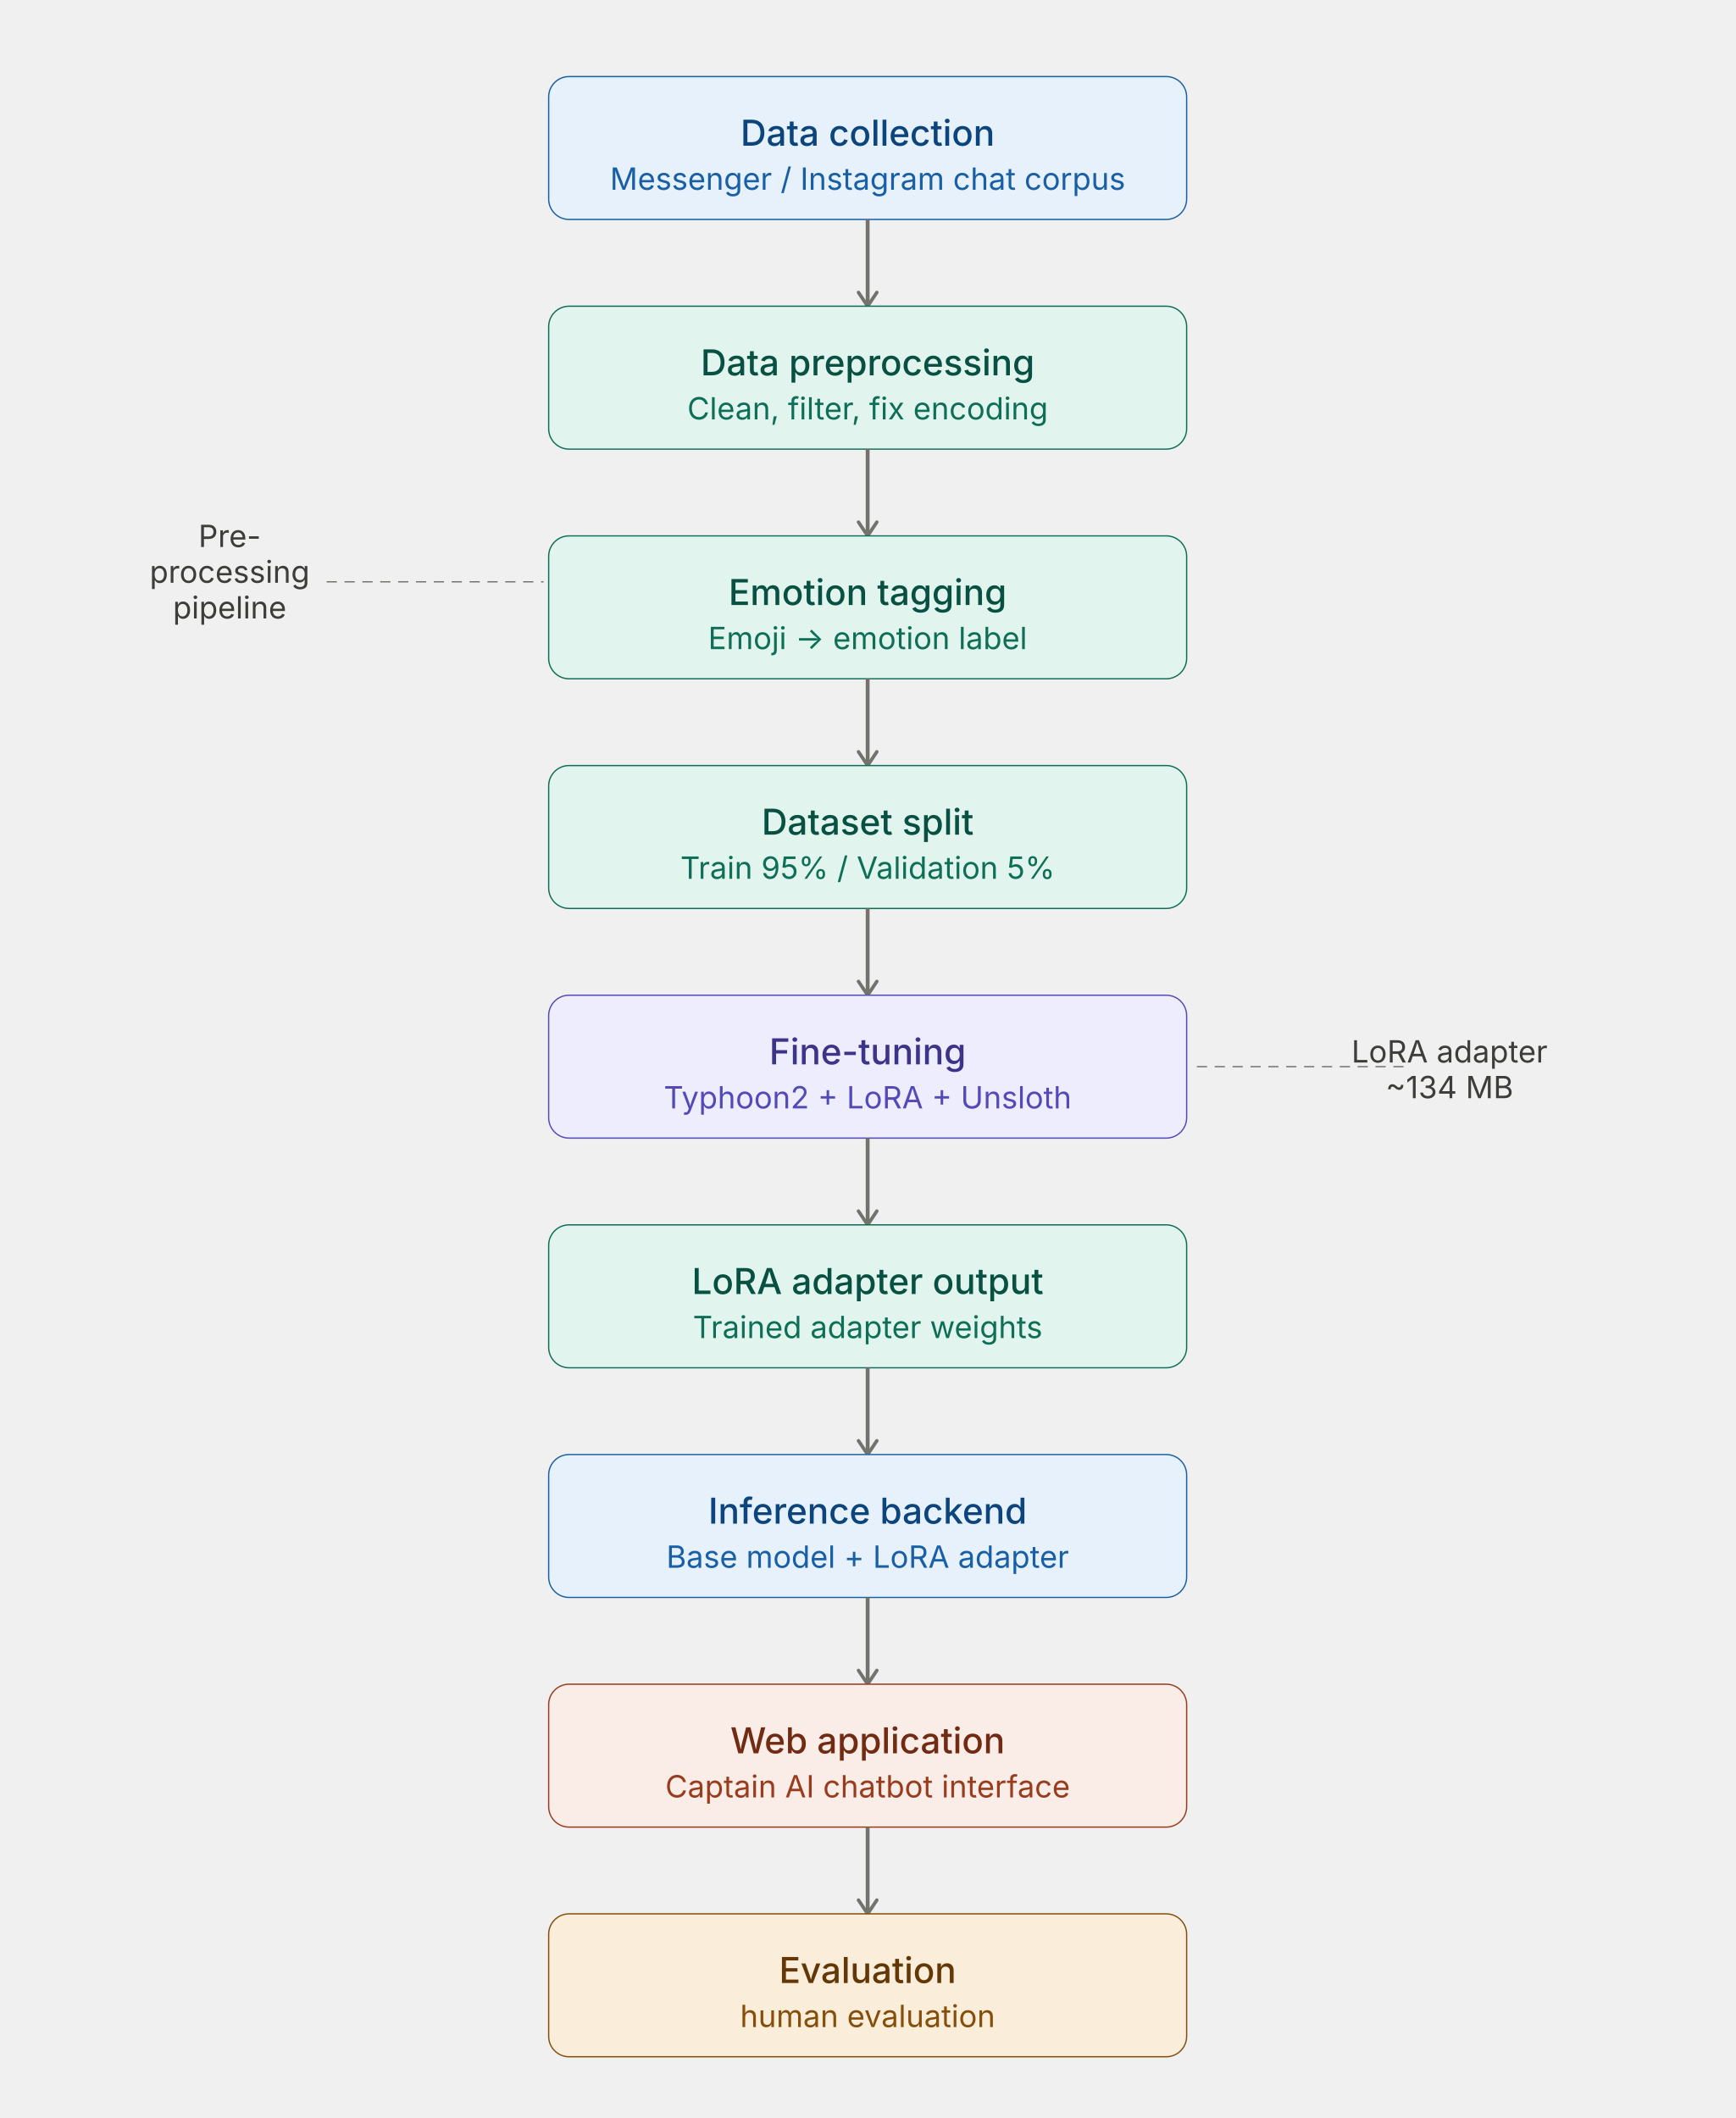
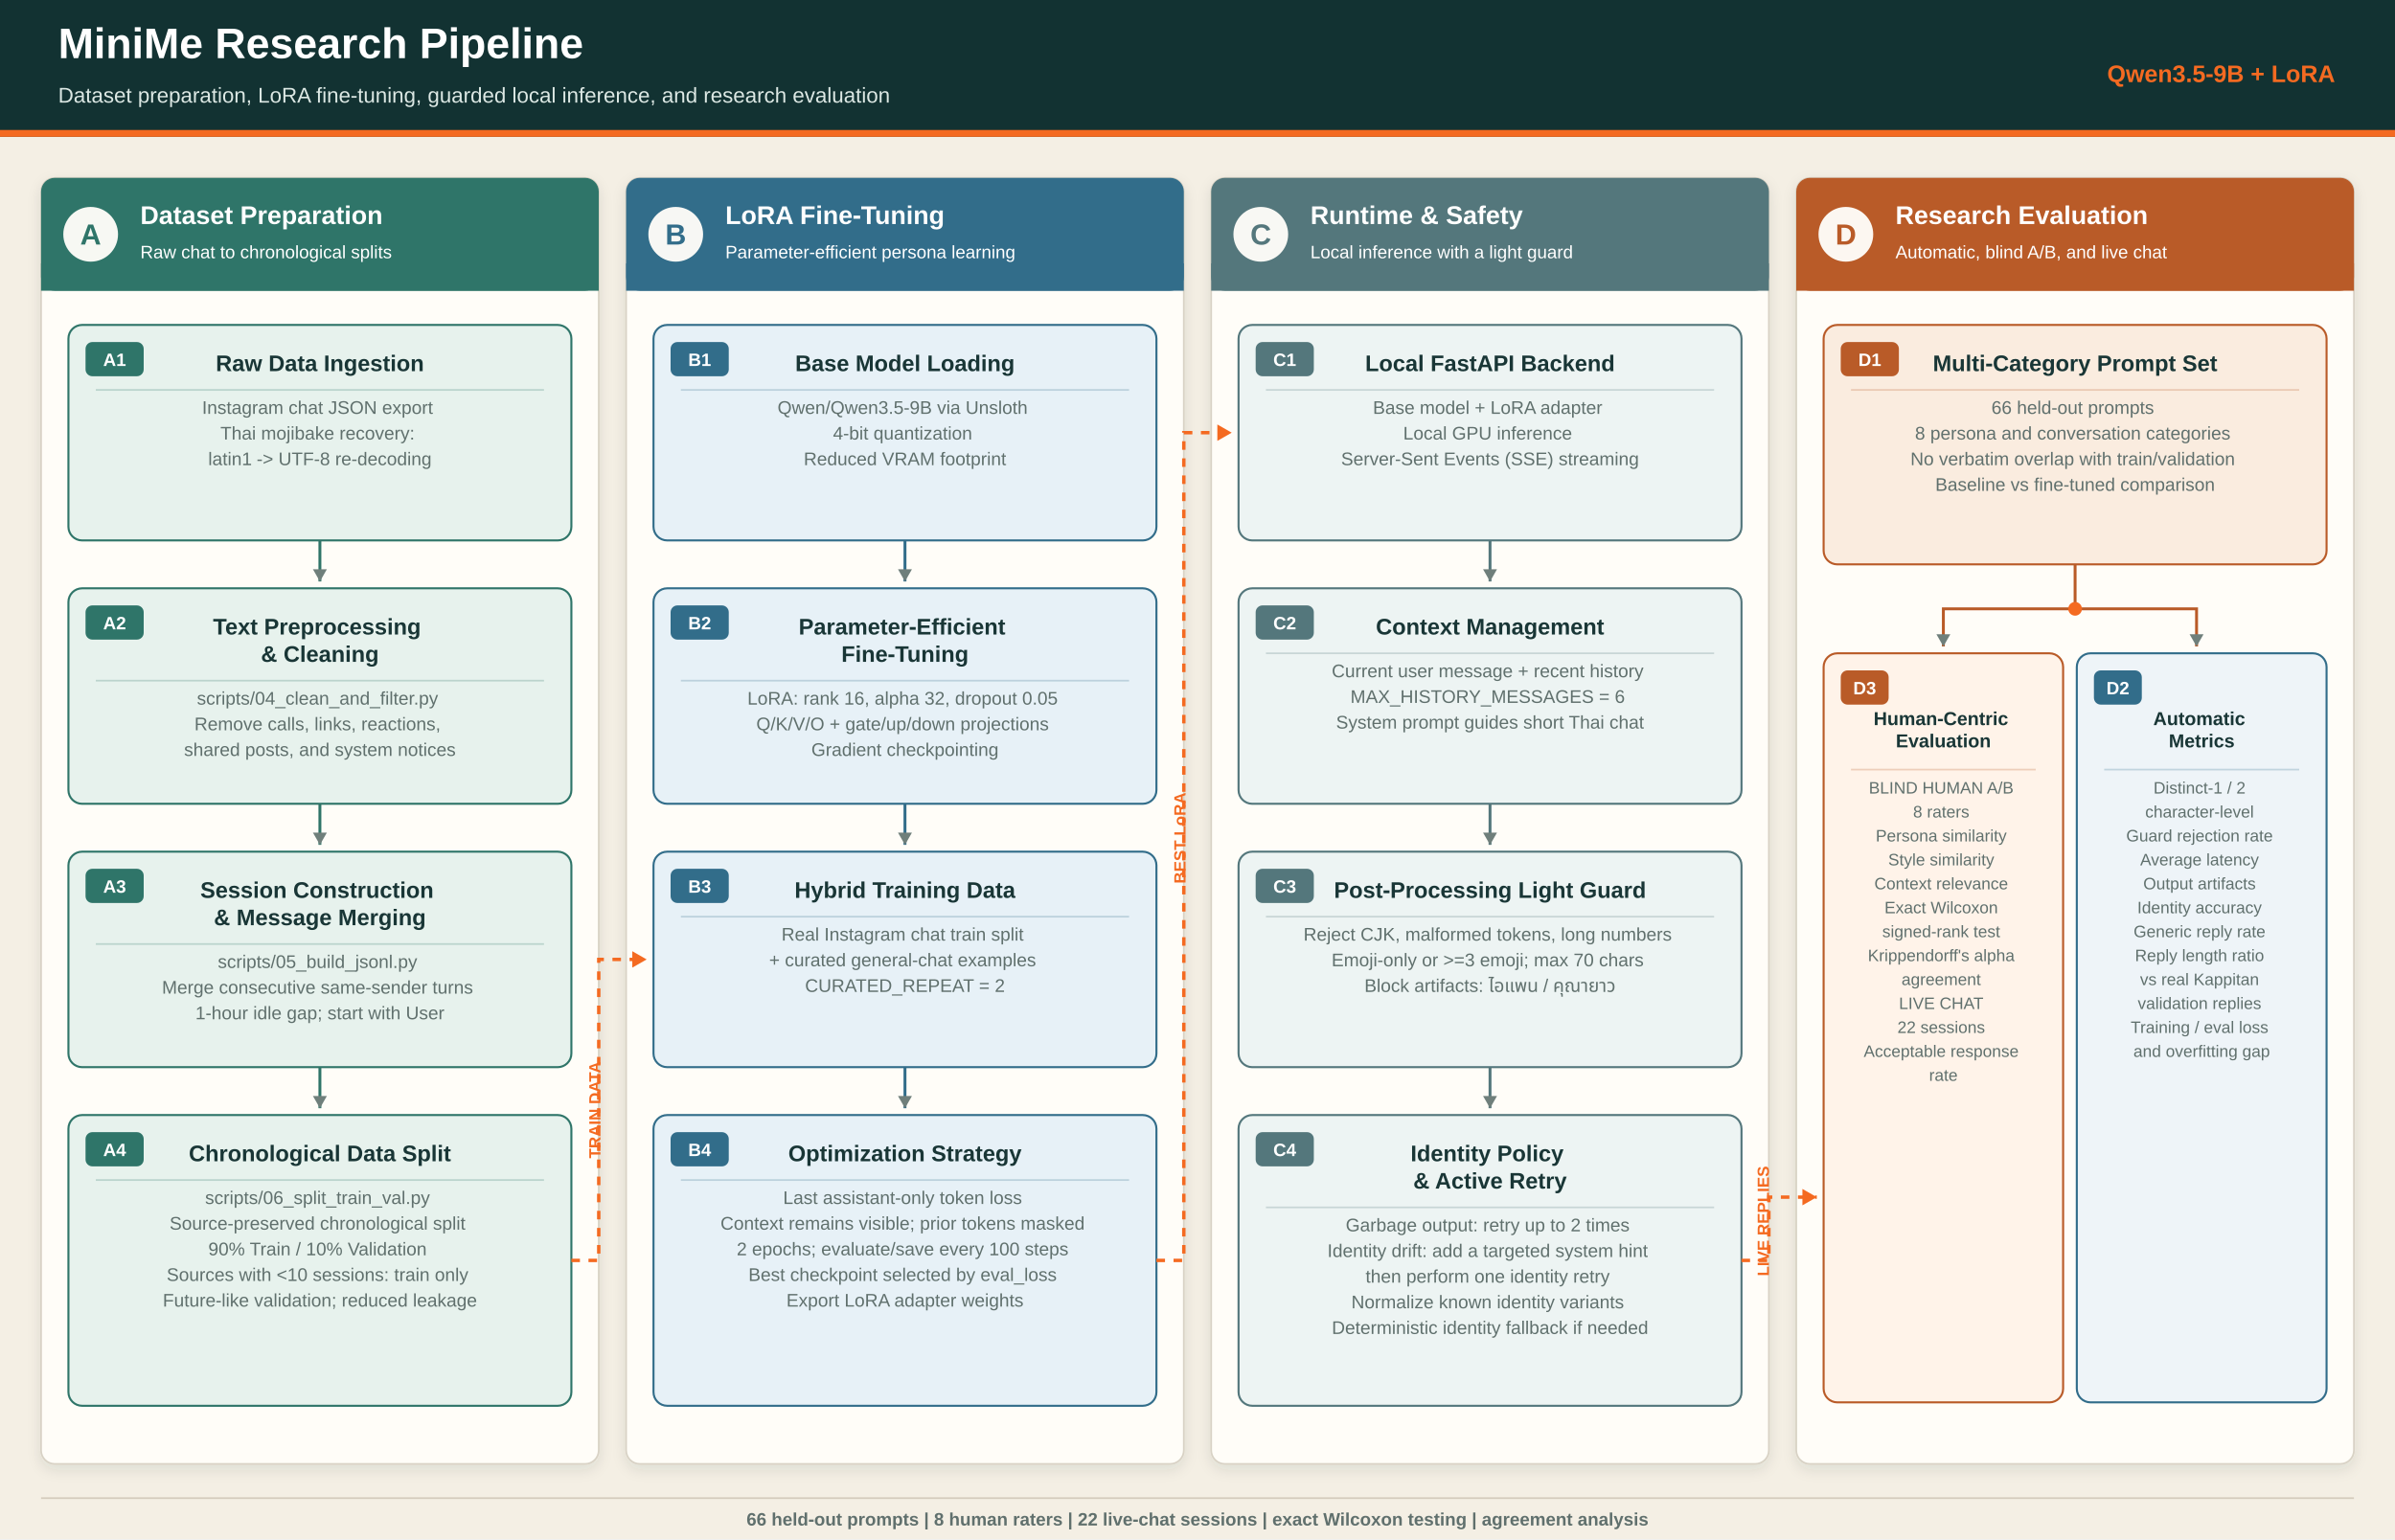
- <svg xmlns="http://www.w3.org/2000/svg" width="100%" viewBox="0 0 680 830" role="img">
+ <svg xmlns="http://www.w3.org/2000/svg" width="1400" height="900" viewBox="0 0 1400 900" role="img" aria-labelledby="diagram-title diagram-desc">
  <defs>
-     <marker id="arrow" viewBox="0 0 10 10" refX="8" refY="5" markerWidth="6" markerHeight="6" orient="auto-start-reverse">
-       <path d="M2 1L8 5L2 9" fill="none" stroke="context-stroke" stroke-width="1.5" stroke-linecap="round" stroke-linejoin="round" />
+     <filter id="shadow" x="-10%" y="-10%" width="120%" height="130%">
+       <feDropShadow dx="0" dy="3" stdDeviation="4" flood-color="#123232" flood-opacity="0.10" />
+     </filter>
+     <marker id="arrow-solid" viewBox="0 0 10 10" refX="8" refY="5" markerWidth="6" markerHeight="6" orient="auto">
+       <path d="M 1 1 L 8 5 L 1 9 Z" fill="#6f7f7b" />
+     </marker>
+     <marker id="arrow-dotted" viewBox="0 0 10 10" refX="8" refY="5" markerWidth="6" markerHeight="6" orient="auto">
+       <path d="M 1 1 L 8 5 L 1 9 Z" fill="#f46a21" />
    </marker>
  </defs>
-   <g>
-     <rect x="215" y="30" width="250" height="56" rx="8" stroke-width="0.5" style="fill:rgb(230, 241, 251);stroke:rgb(24, 95, 165);stroke-width:0.5px;stroke-linecap:butt;stroke-linejoin:miter" />
-     <text x="340" y="52" text-anchor="middle" dominant-baseline="central" style="fill:rgb(12, 68, 124);stroke:none;font-family:&quot;Anthropic Sans&quot;, -apple-system, BlinkMacSystemFont, &quot;Segoe UI&quot;, sans-serif;font-size:14px;font-weight:500;text-anchor:middle;dominant-baseline:central">Data collection</text>
-     <text x="340" y="70" text-anchor="middle" dominant-baseline="central" style="fill:rgb(24, 95, 165);stroke:none;font-family:&quot;Anthropic Sans&quot;, -apple-system, BlinkMacSystemFont, &quot;Segoe UI&quot;, sans-serif;font-size:12px;font-weight:400;text-anchor:middle;dominant-baseline:central">Messenger / Instagram chat corpus</text>
-   </g>
-   <line x1="340" y1="86" x2="340" y2="120" marker-end="url(#arrow)" style="fill:none;stroke:rgb(115, 114, 108);stroke-width:1.5px;stroke-linecap:butt;stroke-linejoin:miter" />
-   <g>
-     <rect x="215" y="120" width="250" height="56" rx="8" stroke-width="0.5" style="fill:rgb(225, 245, 238);stroke:rgb(15, 110, 86);stroke-width:0.5px;stroke-linecap:butt;stroke-linejoin:miter" />
-     <text x="340" y="142" text-anchor="middle" dominant-baseline="central" style="fill:rgb(8, 80, 65);stroke:none;font-family:&quot;Anthropic Sans&quot;, -apple-system, BlinkMacSystemFont, &quot;Segoe UI&quot;, sans-serif;font-size:14px;font-weight:500;text-anchor:middle;dominant-baseline:central">Data preprocessing</text>
-     <text x="340" y="160" text-anchor="middle" dominant-baseline="central" style="fill:rgb(15, 110, 86);stroke:none;font-family:&quot;Anthropic Sans&quot;, -apple-system, BlinkMacSystemFont, &quot;Segoe UI&quot;, sans-serif;font-size:12px;font-weight:400;text-anchor:middle;dominant-baseline:central">Clean, filter, fix encoding</text>
-   </g>
-   <line x1="340" y1="176" x2="340" y2="210" marker-end="url(#arrow)" style="fill:none;stroke:rgb(115, 114, 108);stroke-width:1.5px;stroke-linecap:butt;stroke-linejoin:miter" />
-   <g>
-     <rect x="215" y="210" width="250" height="56" rx="8" stroke-width="0.5" style="fill:rgb(225, 245, 238);stroke:rgb(15, 110, 86);stroke-width:0.5px;stroke-linecap:butt;stroke-linejoin:miter" />
-     <text x="340" y="232" text-anchor="middle" dominant-baseline="central" style="fill:rgb(8, 80, 65);stroke:none;font-family:&quot;Anthropic Sans&quot;, -apple-system, BlinkMacSystemFont, &quot;Segoe UI&quot;, sans-serif;font-size:14px;font-weight:500;text-anchor:middle;dominant-baseline:central">Emotion tagging</text>
-     <text x="340" y="250" text-anchor="middle" dominant-baseline="central" style="fill:rgb(15, 110, 86);stroke:none;font-family:&quot;Anthropic Sans&quot;, -apple-system, BlinkMacSystemFont, &quot;Segoe UI&quot;, sans-serif;font-size:12px;font-weight:400;text-anchor:middle;dominant-baseline:central">Emoji → emotion label</text>
-   </g>
-   <line x1="340" y1="266" x2="340" y2="300" marker-end="url(#arrow)" style="fill:none;stroke:rgb(115, 114, 108);stroke-width:1.5px;stroke-linecap:butt;stroke-linejoin:miter" />
-   <g>
-     <rect x="215" y="300" width="250" height="56" rx="8" stroke-width="0.5" style="fill:rgb(225, 245, 238);stroke:rgb(15, 110, 86);stroke-width:0.5px;stroke-linecap:butt;stroke-linejoin:miter" />
-     <text x="340" y="322" text-anchor="middle" dominant-baseline="central" style="fill:rgb(8, 80, 65);stroke:none;font-family:&quot;Anthropic Sans&quot;, -apple-system, BlinkMacSystemFont, &quot;Segoe UI&quot;, sans-serif;font-size:14px;font-weight:500;text-anchor:middle;dominant-baseline:central">Dataset split</text>
-     <text x="340" y="340" text-anchor="middle" dominant-baseline="central" style="fill:rgb(15, 110, 86);stroke:none;font-family:&quot;Anthropic Sans&quot;, -apple-system, BlinkMacSystemFont, &quot;Segoe UI&quot;, sans-serif;font-size:12px;font-weight:400;text-anchor:middle;dominant-baseline:central">Train 95% / Validation 5%</text>
-   </g>
-   <line x1="340" y1="356" x2="340" y2="390" marker-end="url(#arrow)" style="fill:none;stroke:rgb(115, 114, 108);stroke-width:1.5px;stroke-linecap:butt;stroke-linejoin:miter" />
-   <g>
-     <rect x="215" y="390" width="250" height="56" rx="8" stroke-width="0.5" style="fill:rgb(238, 237, 254);stroke:rgb(83, 74, 183);stroke-width:0.5px;stroke-linecap:butt;stroke-linejoin:miter" />
-     <text x="340" y="412" text-anchor="middle" dominant-baseline="central" style="fill:rgb(60, 52, 137);stroke:none;font-family:&quot;Anthropic Sans&quot;, -apple-system, BlinkMacSystemFont, &quot;Segoe UI&quot;, sans-serif;font-size:14px;font-weight:500;text-anchor:middle;dominant-baseline:central">Fine-tuning</text>
-     <text x="340" y="430" text-anchor="middle" dominant-baseline="central" style="fill:rgb(83, 74, 183);stroke:none;font-family:&quot;Anthropic Sans&quot;, -apple-system, BlinkMacSystemFont, &quot;Segoe UI&quot;, sans-serif;font-size:12px;font-weight:400;text-anchor:middle;dominant-baseline:central">Typhoon2 + LoRA + Unsloth</text>
-   </g>
-   <line x1="340" y1="446" x2="340" y2="480" marker-end="url(#arrow)" style="fill:none;stroke:rgb(115, 114, 108);stroke-width:1.5px;stroke-linecap:butt;stroke-linejoin:miter" />
-   <g>
-     <rect x="215" y="480" width="250" height="56" rx="8" stroke-width="0.5" style="fill:rgb(225, 245, 238);stroke:rgb(15, 110, 86);stroke-width:0.5px;stroke-linecap:butt;stroke-linejoin:miter" />
-     <text x="340" y="502" text-anchor="middle" dominant-baseline="central" style="fill:rgb(8, 80, 65);stroke:none;font-family:&quot;Anthropic Sans&quot;, -apple-system, BlinkMacSystemFont, &quot;Segoe UI&quot;, sans-serif;font-size:14px;font-weight:500;text-anchor:middle;dominant-baseline:central">LoRA adapter output</text>
-     <text x="340" y="520" text-anchor="middle" dominant-baseline="central" style="fill:rgb(15, 110, 86);stroke:none;font-family:&quot;Anthropic Sans&quot;, -apple-system, BlinkMacSystemFont, &quot;Segoe UI&quot;, sans-serif;font-size:12px;font-weight:400;text-anchor:middle;dominant-baseline:central">Trained adapter weights</text>
-   </g>
-   <line x1="340" y1="536" x2="340" y2="570" marker-end="url(#arrow)" style="fill:none;stroke:rgb(115, 114, 108);stroke-width:1.5px;stroke-linecap:butt;stroke-linejoin:miter" />
-   <g>
-     <rect x="215" y="570" width="250" height="56" rx="8" stroke-width="0.5" style="fill:rgb(230, 241, 251);stroke:rgb(24, 95, 165);stroke-width:0.5px;stroke-linecap:butt;stroke-linejoin:miter" />
-     <text x="340" y="592" text-anchor="middle" dominant-baseline="central" style="fill:rgb(12, 68, 124);stroke:none;font-family:&quot;Anthropic Sans&quot;, -apple-system, BlinkMacSystemFont, &quot;Segoe UI&quot;, sans-serif;font-size:14px;font-weight:500;text-anchor:middle;dominant-baseline:central">Inference backend</text>
-     <text x="340" y="610" text-anchor="middle" dominant-baseline="central" style="fill:rgb(24, 95, 165);stroke:none;font-family:&quot;Anthropic Sans&quot;, -apple-system, BlinkMacSystemFont, &quot;Segoe UI&quot;, sans-serif;font-size:12px;font-weight:400;text-anchor:middle;dominant-baseline:central">Base model + LoRA adapter</text>
-   </g>
-   <line x1="340" y1="626" x2="340" y2="660" marker-end="url(#arrow)" style="fill:none;stroke:rgb(115, 114, 108);stroke-width:1.5px;stroke-linecap:butt;stroke-linejoin:miter" />
-   <g>
-     <rect x="215" y="660" width="250" height="56" rx="8" stroke-width="0.5" style="fill:rgb(250, 236, 231);stroke:rgb(153, 60, 29);stroke-width:0.5px;stroke-linecap:butt;stroke-linejoin:miter" />
-     <text x="340" y="682" text-anchor="middle" dominant-baseline="central" style="fill:rgb(113, 43, 19);stroke:none;font-family:&quot;Anthropic Sans&quot;, -apple-system, BlinkMacSystemFont, &quot;Segoe UI&quot;, sans-serif;font-size:14px;font-weight:500;text-anchor:middle;dominant-baseline:central">Web application</text>
-     <text x="340" y="700" text-anchor="middle" dominant-baseline="central" style="fill:rgb(153, 60, 29);stroke:none;font-family:&quot;Anthropic Sans&quot;, -apple-system, BlinkMacSystemFont, &quot;Segoe UI&quot;, sans-serif;font-size:12px;font-weight:400;text-anchor:middle;dominant-baseline:central">Captain AI chatbot interface</text>
-   </g>
-   <line x1="340" y1="716" x2="340" y2="750" marker-end="url(#arrow)" style="fill:none;stroke:rgb(115, 114, 108);stroke-width:1.5px;stroke-linecap:butt;stroke-linejoin:miter" />
-   <g>
-     <rect x="215" y="750" width="250" height="56" rx="8" stroke-width="0.5" style="fill:rgb(250, 238, 218);stroke:rgb(133, 79, 11);stroke-width:0.5px;stroke-linecap:butt;stroke-linejoin:miter" />
-     <text x="340" y="772" text-anchor="middle" dominant-baseline="central" style="fill:rgb(99, 56, 6);stroke:none;font-family:&quot;Anthropic Sans&quot;, -apple-system, BlinkMacSystemFont, &quot;Segoe UI&quot;, sans-serif;font-size:14px;font-weight:500;text-anchor:middle;dominant-baseline:central">Evaluation</text>
-     <text x="340" y="790" text-anchor="middle" dominant-baseline="central" style="fill:rgb(133, 79, 11);stroke:none;font-family:&quot;Anthropic Sans&quot;, -apple-system, BlinkMacSystemFont, &quot;Segoe UI&quot;, sans-serif;font-size:12px;font-weight:400;text-anchor:middle;dominant-baseline:central">human evaluation</text>
-   </g>
-   <text x="90" y="210" text-anchor="middle" dominant-baseline="central" style="fill:rgb(61, 61, 58);stroke:none;font-family:&quot;Anthropic Sans&quot;, -apple-system, BlinkMacSystemFont, &quot;Segoe UI&quot;, sans-serif;font-size:12px;font-weight:400;text-anchor:middle;dominant-baseline:central">Pre-</text>
-   <text x="90" y="224" text-anchor="middle" dominant-baseline="central" style="fill:rgb(61, 61, 58);stroke:none;font-family:&quot;Anthropic Sans&quot;, -apple-system, BlinkMacSystemFont, &quot;Segoe UI&quot;, sans-serif;font-size:12px;font-weight:400;text-anchor:middle;dominant-baseline:central">processing</text>
-   <text x="90" y="238" text-anchor="middle" dominant-baseline="central" style="fill:rgb(61, 61, 58);stroke:none;font-family:&quot;Anthropic Sans&quot;, -apple-system, BlinkMacSystemFont, &quot;Segoe UI&quot;, sans-serif;font-size:12px;font-weight:400;text-anchor:middle;dominant-baseline:central">pipeline</text>
-   <line x1="128" y1="228" x2="213" y2="228" style="fill:none;stroke:rgb(115, 114, 108);stroke-width:0.5px;stroke-dasharray:4px, 3px;stroke-linecap:butt;stroke-linejoin:miter" />
-   <text x="568" y="412" text-anchor="middle" dominant-baseline="central" style="fill:rgb(61, 61, 58);stroke:none;font-family:&quot;Anthropic Sans&quot;, -apple-system, BlinkMacSystemFont, &quot;Segoe UI&quot;, sans-serif;font-size:12px;font-weight:400;text-anchor:middle;dominant-baseline:central">LoRA adapter</text>
-   <text x="568" y="426" text-anchor="middle" dominant-baseline="central" style="fill:rgb(61, 61, 58);stroke:none;font-family:&quot;Anthropic Sans&quot;, -apple-system, BlinkMacSystemFont, &quot;Segoe UI&quot;, sans-serif;font-size:12px;font-weight:400;text-anchor:middle;dominant-baseline:central">~134 MB</text>
-   <line x1="550" y1="418" x2="467" y2="418" style="fill:none;stroke:rgb(115, 114, 108);stroke-width:0.5px;stroke-dasharray:4px, 3px;stroke-linecap:butt;stroke-linejoin:miter" />
+   <rect width="1400" height="900" fill="#f4efe4" />
+   <rect width="1400" height="80" fill="#123232" />
+   <rect y="76" width="1400" height="4" fill="#f46a21" />
+   <text class="" x="34" y="34" text-anchor="start" fill="#ffffff" font-family="'Noto Sans Thai', 'Leelawadee UI', 'Segoe UI', Arial, sans-serif" font-size="25" font-weight="800">
+     <tspan x="34" dy="0">MiniMe Research Pipeline</tspan>
+   </text>
+   <text class="" x="34" y="60" text-anchor="start" fill="#dce8e4" font-family="'Noto Sans Thai', 'Leelawadee UI', 'Segoe UI', Arial, sans-serif" font-size="12.5" font-weight="400">
+     <tspan x="34" dy="0">Dataset preparation, LoRA fine-tuning, guarded local inference, and research evaluation</tspan>
+   </text>
+   <text x="1365" y="48" text-anchor="end" fill="#f46a21" font-family="'Noto Sans Thai', 'Leelawadee UI', 'Segoe UI', Arial, sans-serif" font-size="14" font-weight="800">Qwen3.5-9B + LoRA</text>
+   <g id="phase-a">
+     <rect x="24" y="104" width="326" height="752" rx="8" fill="#fffdf8" stroke="#d8d2c5" stroke-width="1" filter="url(#shadow)" />
+     <rect x="24" y="104" width="326" height="66" rx="8" fill="#2f7569" />
+     <rect x="24" y="154" width="326" height="16" fill="#2f7569" />
+     <circle cx="53" cy="137" r="16" fill="#fffdf8" fill-opacity="0.96" />
+     <text x="53" y="143" text-anchor="middle" fill="#2f7569" font-family="'Noto Sans Thai', 'Leelawadee UI', 'Segoe UI', Arial, sans-serif" font-size="17" font-weight="800">A</text>
+     <text class="" x="82" y="131" text-anchor="start" fill="#ffffff" font-family="'Noto Sans Thai', 'Leelawadee UI', 'Segoe UI', Arial, sans-serif" font-size="15" font-weight="700">
+       <tspan x="82" dy="0">Dataset Preparation</tspan>
+     </text>
+     <text class="" x="82" y="151" text-anchor="start" fill="#ffffff" font-family="'Noto Sans Thai', 'Leelawadee UI', 'Segoe UI', Arial, sans-serif" font-size="10.5" font-weight="400">
+       <tspan x="82" dy="0">Raw chat to chronological splits</tspan>
+     </text>
+   </g>
+   <g id="phase-b">
+     <rect x="366" y="104" width="326" height="752" rx="8" fill="#fffdf8" stroke="#d8d2c5" stroke-width="1" filter="url(#shadow)" />
+     <rect x="366" y="104" width="326" height="66" rx="8" fill="#326d8a" />
+     <rect x="366" y="154" width="326" height="16" fill="#326d8a" />
+     <circle cx="395" cy="137" r="16" fill="#fffdf8" fill-opacity="0.96" />
+     <text x="395" y="143" text-anchor="middle" fill="#326d8a" font-family="'Noto Sans Thai', 'Leelawadee UI', 'Segoe UI', Arial, sans-serif" font-size="17" font-weight="800">B</text>
+     <text class="" x="424" y="131" text-anchor="start" fill="#ffffff" font-family="'Noto Sans Thai', 'Leelawadee UI', 'Segoe UI', Arial, sans-serif" font-size="15" font-weight="700">
+       <tspan x="424" dy="0">LoRA Fine-Tuning</tspan>
+     </text>
+     <text class="" x="424" y="151" text-anchor="start" fill="#ffffff" font-family="'Noto Sans Thai', 'Leelawadee UI', 'Segoe UI', Arial, sans-serif" font-size="10.5" font-weight="400">
+       <tspan x="424" dy="0">Parameter-efficient persona learning</tspan>
+     </text>
+   </g>
+   <g id="phase-c">
+     <rect x="708" y="104" width="326" height="752" rx="8" fill="#fffdf8" stroke="#d8d2c5" stroke-width="1" filter="url(#shadow)" />
+     <rect x="708" y="104" width="326" height="66" rx="8" fill="#54777c" />
+     <rect x="708" y="154" width="326" height="16" fill="#54777c" />
+     <circle cx="737" cy="137" r="16" fill="#fffdf8" fill-opacity="0.96" />
+     <text x="737" y="143" text-anchor="middle" fill="#54777c" font-family="'Noto Sans Thai', 'Leelawadee UI', 'Segoe UI', Arial, sans-serif" font-size="17" font-weight="800">C</text>
+     <text class="" x="766" y="131" text-anchor="start" fill="#ffffff" font-family="'Noto Sans Thai', 'Leelawadee UI', 'Segoe UI', Arial, sans-serif" font-size="15" font-weight="700">
+       <tspan x="766" dy="0">Runtime &amp; Safety</tspan>
+     </text>
+     <text class="" x="766" y="151" text-anchor="start" fill="#ffffff" font-family="'Noto Sans Thai', 'Leelawadee UI', 'Segoe UI', Arial, sans-serif" font-size="10.5" font-weight="400">
+       <tspan x="766" dy="0">Local inference with a light guard</tspan>
+     </text>
+   </g>
+   <g id="phase-d">
+     <rect x="1050" y="104" width="326" height="752" rx="8" fill="#fffdf8" stroke="#d8d2c5" stroke-width="1" filter="url(#shadow)" />
+     <rect x="1050" y="104" width="326" height="66" rx="8" fill="#b95b28" />
+     <rect x="1050" y="154" width="326" height="16" fill="#b95b28" />
+     <circle cx="1079" cy="137" r="16" fill="#fffdf8" fill-opacity="0.96" />
+     <text x="1079" y="143" text-anchor="middle" fill="#b95b28" font-family="'Noto Sans Thai', 'Leelawadee UI', 'Segoe UI', Arial, sans-serif" font-size="17" font-weight="800">D</text>
+     <text class="" x="1108" y="131" text-anchor="start" fill="#ffffff" font-family="'Noto Sans Thai', 'Leelawadee UI', 'Segoe UI', Arial, sans-serif" font-size="15" font-weight="700">
+       <tspan x="1108" dy="0">Research Evaluation</tspan>
+     </text>
+     <text class="" x="1108" y="151" text-anchor="start" fill="#ffffff" font-family="'Noto Sans Thai', 'Leelawadee UI', 'Segoe UI', Arial, sans-serif" font-size="10.5" font-weight="400">
+       <tspan x="1108" dy="0">Automatic, blind A/B, and live chat</tspan>
+     </text>
+   </g>
+   <g id="dataset-preparation-nodes">
+     <g id="node-a1">
+       <rect x="40" y="190" width="294" height="126" rx="8" fill="#e7f2ed" stroke="#2f7569" stroke-width="1.2" />
+       <rect x="50" y="200" width="34" height="20" rx="4" fill="#2f7569" />
+       <text x="67" y="214" text-anchor="middle" fill="#ffffff" font-family="'Noto Sans Thai', 'Leelawadee UI', 'Segoe UI', Arial, sans-serif" font-size="10.5" font-weight="800">A1</text>
+       <text class="" x="187" y="217" text-anchor="middle" fill="#193636" font-family="'Noto Sans Thai', 'Leelawadee UI', 'Segoe UI', Arial, sans-serif" font-size="13.2" font-weight="750">
+         <tspan x="187" dy="0">Raw Data Ingestion</tspan>
+       </text>
+       <line x1="56" y1="228" x2="318" y2="228" stroke="#2f7569" stroke-opacity="0.24" />
+       <text class="" x="187" y="242" text-anchor="middle" fill="#60706d" font-family="'Noto Sans Thai', 'Leelawadee UI', 'Segoe UI', Arial, sans-serif" font-size="10.7" font-weight="450">
+         <tspan x="187" dy="0">Instagram chat JSON export</tspan>
+         <tspan x="187" dy="15">Thai mojibake recovery:</tspan>
+         <tspan x="187" dy="15">latin1 -&gt; UTF-8 re-decoding</tspan>
+       </text>
+     </g>
+     <path d="M 187 316 L 187 340" fill="none" stroke="#2f7569" stroke-width="1.7" marker-end="url(#arrow-solid)" />
+     <g id="node-a2">
+       <rect x="40" y="344" width="294" height="126" rx="8" fill="#e7f2ed" stroke="#2f7569" stroke-width="1.2" />
+       <rect x="50" y="354" width="34" height="20" rx="4" fill="#2f7569" />
+       <text x="67" y="368" text-anchor="middle" fill="#ffffff" font-family="'Noto Sans Thai', 'Leelawadee UI', 'Segoe UI', Arial, sans-serif" font-size="10.5" font-weight="800">A2</text>
+       <text class="" x="187" y="371" text-anchor="middle" fill="#193636" font-family="'Noto Sans Thai', 'Leelawadee UI', 'Segoe UI', Arial, sans-serif" font-size="13.2" font-weight="750">
+         <tspan x="187" dy="0">Text Preprocessing</tspan>
+         <tspan x="187" dy="16">&amp; Cleaning</tspan>
+       </text>
+       <line x1="56" y1="398" x2="318" y2="398" stroke="#2f7569" stroke-opacity="0.24" />
+       <text class="" x="187" y="412" text-anchor="middle" fill="#60706d" font-family="'Noto Sans Thai', 'Leelawadee UI', 'Segoe UI', Arial, sans-serif" font-size="10.7" font-weight="450">
+         <tspan x="187" dy="0">scripts/04_clean_and_filter.py</tspan>
+         <tspan x="187" dy="15">Remove calls, links, reactions,</tspan>
+         <tspan x="187" dy="15">shared posts, and system notices</tspan>
+       </text>
+     </g>
+     <path d="M 187 470 L 187 494" fill="none" stroke="#2f7569" stroke-width="1.7" marker-end="url(#arrow-solid)" />
+     <g id="node-a3">
+       <rect x="40" y="498" width="294" height="126" rx="8" fill="#e7f2ed" stroke="#2f7569" stroke-width="1.2" />
+       <rect x="50" y="508" width="34" height="20" rx="4" fill="#2f7569" />
+       <text x="67" y="522" text-anchor="middle" fill="#ffffff" font-family="'Noto Sans Thai', 'Leelawadee UI', 'Segoe UI', Arial, sans-serif" font-size="10.5" font-weight="800">A3</text>
+       <text class="" x="187" y="525" text-anchor="middle" fill="#193636" font-family="'Noto Sans Thai', 'Leelawadee UI', 'Segoe UI', Arial, sans-serif" font-size="13.2" font-weight="750">
+         <tspan x="187" dy="0">Session Construction</tspan>
+         <tspan x="187" dy="16">&amp; Message Merging</tspan>
+       </text>
+       <line x1="56" y1="552" x2="318" y2="552" stroke="#2f7569" stroke-opacity="0.24" />
+       <text class="" x="187" y="566" text-anchor="middle" fill="#60706d" font-family="'Noto Sans Thai', 'Leelawadee UI', 'Segoe UI', Arial, sans-serif" font-size="10.7" font-weight="450">
+         <tspan x="187" dy="0">scripts/05_build_jsonl.py</tspan>
+         <tspan x="187" dy="15">Merge consecutive same-sender turns</tspan>
+         <tspan x="187" dy="15">1-hour idle gap; start with User</tspan>
+       </text>
+     </g>
+     <path d="M 187 624 L 187 648" fill="none" stroke="#2f7569" stroke-width="1.7" marker-end="url(#arrow-solid)" />
+     <g id="node-a4">
+       <rect x="40" y="652" width="294" height="170" rx="8" fill="#e7f2ed" stroke="#2f7569" stroke-width="1.2" />
+       <rect x="50" y="662" width="34" height="20" rx="4" fill="#2f7569" />
+       <text x="67" y="676" text-anchor="middle" fill="#ffffff" font-family="'Noto Sans Thai', 'Leelawadee UI', 'Segoe UI', Arial, sans-serif" font-size="10.5" font-weight="800">A4</text>
+       <text class="" x="187" y="679" text-anchor="middle" fill="#193636" font-family="'Noto Sans Thai', 'Leelawadee UI', 'Segoe UI', Arial, sans-serif" font-size="13.2" font-weight="750">
+         <tspan x="187" dy="0">Chronological Data Split</tspan>
+       </text>
+       <line x1="56" y1="690" x2="318" y2="690" stroke="#2f7569" stroke-opacity="0.24" />
+       <text class="" x="187" y="704" text-anchor="middle" fill="#60706d" font-family="'Noto Sans Thai', 'Leelawadee UI', 'Segoe UI', Arial, sans-serif" font-size="10.7" font-weight="450">
+         <tspan x="187" dy="0">scripts/06_split_train_val.py</tspan>
+         <tspan x="187" dy="15">Source-preserved chronological split</tspan>
+         <tspan x="187" dy="15">90% Train / 10% Validation</tspan>
+         <tspan x="187" dy="15">Sources with &lt;10 sessions: train only</tspan>
+         <tspan x="187" dy="15">Future-like validation; reduced leakage</tspan>
+       </text>
+     </g>
+   </g>
+   <g id="lora-fine-tuning-nodes">
+     <g id="node-b1">
+       <rect x="382" y="190" width="294" height="126" rx="8" fill="#e7f1f7" stroke="#326d8a" stroke-width="1.2" />
+       <rect x="392" y="200" width="34" height="20" rx="4" fill="#326d8a" />
+       <text x="409" y="214" text-anchor="middle" fill="#ffffff" font-family="'Noto Sans Thai', 'Leelawadee UI', 'Segoe UI', Arial, sans-serif" font-size="10.5" font-weight="800">B1</text>
+       <text class="" x="529" y="217" text-anchor="middle" fill="#193636" font-family="'Noto Sans Thai', 'Leelawadee UI', 'Segoe UI', Arial, sans-serif" font-size="13.2" font-weight="750">
+         <tspan x="529" dy="0">Base Model Loading</tspan>
+       </text>
+       <line x1="398" y1="228" x2="660" y2="228" stroke="#326d8a" stroke-opacity="0.24" />
+       <text class="" x="529" y="242" text-anchor="middle" fill="#60706d" font-family="'Noto Sans Thai', 'Leelawadee UI', 'Segoe UI', Arial, sans-serif" font-size="10.7" font-weight="450">
+         <tspan x="529" dy="0">Qwen/Qwen3.5-9B via Unsloth</tspan>
+         <tspan x="529" dy="15">4-bit quantization</tspan>
+         <tspan x="529" dy="15">Reduced VRAM footprint</tspan>
+       </text>
+     </g>
+     <path d="M 529 316 L 529 340" fill="none" stroke="#326d8a" stroke-width="1.7" marker-end="url(#arrow-solid)" />
+     <g id="node-b2">
+       <rect x="382" y="344" width="294" height="126" rx="8" fill="#e7f1f7" stroke="#326d8a" stroke-width="1.2" />
+       <rect x="392" y="354" width="34" height="20" rx="4" fill="#326d8a" />
+       <text x="409" y="368" text-anchor="middle" fill="#ffffff" font-family="'Noto Sans Thai', 'Leelawadee UI', 'Segoe UI', Arial, sans-serif" font-size="10.5" font-weight="800">B2</text>
+       <text class="" x="529" y="371" text-anchor="middle" fill="#193636" font-family="'Noto Sans Thai', 'Leelawadee UI', 'Segoe UI', Arial, sans-serif" font-size="13.2" font-weight="750">
+         <tspan x="529" dy="0">Parameter-Efficient</tspan>
+         <tspan x="529" dy="16">Fine-Tuning</tspan>
+       </text>
+       <line x1="398" y1="398" x2="660" y2="398" stroke="#326d8a" stroke-opacity="0.24" />
+       <text class="" x="529" y="412" text-anchor="middle" fill="#60706d" font-family="'Noto Sans Thai', 'Leelawadee UI', 'Segoe UI', Arial, sans-serif" font-size="10.7" font-weight="450">
+         <tspan x="529" dy="0">LoRA: rank 16, alpha 32, dropout 0.05</tspan>
+         <tspan x="529" dy="15">Q/K/V/O + gate/up/down projections</tspan>
+         <tspan x="529" dy="15">Gradient checkpointing</tspan>
+       </text>
+     </g>
+     <path d="M 529 470 L 529 494" fill="none" stroke="#326d8a" stroke-width="1.7" marker-end="url(#arrow-solid)" />
+     <g id="node-b3">
+       <rect x="382" y="498" width="294" height="126" rx="8" fill="#e7f1f7" stroke="#326d8a" stroke-width="1.2" />
+       <rect x="392" y="508" width="34" height="20" rx="4" fill="#326d8a" />
+       <text x="409" y="522" text-anchor="middle" fill="#ffffff" font-family="'Noto Sans Thai', 'Leelawadee UI', 'Segoe UI', Arial, sans-serif" font-size="10.5" font-weight="800">B3</text>
+       <text class="" x="529" y="525" text-anchor="middle" fill="#193636" font-family="'Noto Sans Thai', 'Leelawadee UI', 'Segoe UI', Arial, sans-serif" font-size="13.2" font-weight="750">
+         <tspan x="529" dy="0">Hybrid Training Data</tspan>
+       </text>
+       <line x1="398" y1="536" x2="660" y2="536" stroke="#326d8a" stroke-opacity="0.24" />
+       <text class="" x="529" y="550" text-anchor="middle" fill="#60706d" font-family="'Noto Sans Thai', 'Leelawadee UI', 'Segoe UI', Arial, sans-serif" font-size="10.7" font-weight="450">
+         <tspan x="529" dy="0">Real Instagram chat train split</tspan>
+         <tspan x="529" dy="15">+ curated general-chat examples</tspan>
+         <tspan x="529" dy="15">CURATED_REPEAT = 2</tspan>
+       </text>
+     </g>
+     <path d="M 529 624 L 529 648" fill="none" stroke="#326d8a" stroke-width="1.7" marker-end="url(#arrow-solid)" />
+     <g id="node-b4">
+       <rect x="382" y="652" width="294" height="170" rx="8" fill="#e7f1f7" stroke="#326d8a" stroke-width="1.2" />
+       <rect x="392" y="662" width="34" height="20" rx="4" fill="#326d8a" />
+       <text x="409" y="676" text-anchor="middle" fill="#ffffff" font-family="'Noto Sans Thai', 'Leelawadee UI', 'Segoe UI', Arial, sans-serif" font-size="10.5" font-weight="800">B4</text>
+       <text class="" x="529" y="679" text-anchor="middle" fill="#193636" font-family="'Noto Sans Thai', 'Leelawadee UI', 'Segoe UI', Arial, sans-serif" font-size="13.2" font-weight="750">
+         <tspan x="529" dy="0">Optimization Strategy</tspan>
+       </text>
+       <line x1="398" y1="690" x2="660" y2="690" stroke="#326d8a" stroke-opacity="0.24" />
+       <text class="" x="529" y="704" text-anchor="middle" fill="#60706d" font-family="'Noto Sans Thai', 'Leelawadee UI', 'Segoe UI', Arial, sans-serif" font-size="10.7" font-weight="450">
+         <tspan x="529" dy="0">Last assistant-only token loss</tspan>
+         <tspan x="529" dy="15">Context remains visible; prior tokens masked</tspan>
+         <tspan x="529" dy="15">2 epochs; evaluate/save every 100 steps</tspan>
+         <tspan x="529" dy="15">Best checkpoint selected by eval_loss</tspan>
+         <tspan x="529" dy="15">Export LoRA adapter weights</tspan>
+       </text>
+     </g>
+   </g>
+   <g id="runtime-and-safety-nodes">
+     <g id="node-c1">
+       <rect x="724" y="190" width="294" height="126" rx="8" fill="#edf4f3" stroke="#54777c" stroke-width="1.2" />
+       <rect x="734" y="200" width="34" height="20" rx="4" fill="#54777c" />
+       <text x="751" y="214" text-anchor="middle" fill="#ffffff" font-family="'Noto Sans Thai', 'Leelawadee UI', 'Segoe UI', Arial, sans-serif" font-size="10.5" font-weight="800">C1</text>
+       <text class="" x="871" y="217" text-anchor="middle" fill="#193636" font-family="'Noto Sans Thai', 'Leelawadee UI', 'Segoe UI', Arial, sans-serif" font-size="13.2" font-weight="750">
+         <tspan x="871" dy="0">Local FastAPI Backend</tspan>
+       </text>
+       <line x1="740" y1="228" x2="1002" y2="228" stroke="#54777c" stroke-opacity="0.24" />
+       <text class="" x="871" y="242" text-anchor="middle" fill="#60706d" font-family="'Noto Sans Thai', 'Leelawadee UI', 'Segoe UI', Arial, sans-serif" font-size="10.7" font-weight="450">
+         <tspan x="871" dy="0">Base model + LoRA adapter</tspan>
+         <tspan x="871" dy="15">Local GPU inference</tspan>
+         <tspan x="871" dy="15">Server-Sent Events (SSE) streaming</tspan>
+       </text>
+     </g>
+     <path d="M 871 316 L 871 340" fill="none" stroke="#54777c" stroke-width="1.7" marker-end="url(#arrow-solid)" />
+     <g id="node-c2">
+       <rect x="724" y="344" width="294" height="126" rx="8" fill="#edf4f3" stroke="#54777c" stroke-width="1.2" />
+       <rect x="734" y="354" width="34" height="20" rx="4" fill="#54777c" />
+       <text x="751" y="368" text-anchor="middle" fill="#ffffff" font-family="'Noto Sans Thai', 'Leelawadee UI', 'Segoe UI', Arial, sans-serif" font-size="10.5" font-weight="800">C2</text>
+       <text class="" x="871" y="371" text-anchor="middle" fill="#193636" font-family="'Noto Sans Thai', 'Leelawadee UI', 'Segoe UI', Arial, sans-serif" font-size="13.2" font-weight="750">
+         <tspan x="871" dy="0">Context Management</tspan>
+       </text>
+       <line x1="740" y1="382" x2="1002" y2="382" stroke="#54777c" stroke-opacity="0.24" />
+       <text class="" x="871" y="396" text-anchor="middle" fill="#60706d" font-family="'Noto Sans Thai', 'Leelawadee UI', 'Segoe UI', Arial, sans-serif" font-size="10.7" font-weight="450">
+         <tspan x="871" dy="0">Current user message + recent history</tspan>
+         <tspan x="871" dy="15">MAX_HISTORY_MESSAGES = 6</tspan>
+         <tspan x="871" dy="15">System prompt guides short Thai chat</tspan>
+       </text>
+     </g>
+     <path d="M 871 470 L 871 494" fill="none" stroke="#54777c" stroke-width="1.7" marker-end="url(#arrow-solid)" />
+     <g id="node-c3">
+       <rect x="724" y="498" width="294" height="126" rx="8" fill="#edf4f3" stroke="#54777c" stroke-width="1.2" />
+       <rect x="734" y="508" width="34" height="20" rx="4" fill="#54777c" />
+       <text x="751" y="522" text-anchor="middle" fill="#ffffff" font-family="'Noto Sans Thai', 'Leelawadee UI', 'Segoe UI', Arial, sans-serif" font-size="10.5" font-weight="800">C3</text>
+       <text class="" x="871" y="525" text-anchor="middle" fill="#193636" font-family="'Noto Sans Thai', 'Leelawadee UI', 'Segoe UI', Arial, sans-serif" font-size="13.2" font-weight="750">
+         <tspan x="871" dy="0">Post-Processing Light Guard</tspan>
+       </text>
+       <line x1="740" y1="536" x2="1002" y2="536" stroke="#54777c" stroke-opacity="0.24" />
+       <text class="" x="871" y="550" text-anchor="middle" fill="#60706d" font-family="'Noto Sans Thai', 'Leelawadee UI', 'Segoe UI', Arial, sans-serif" font-size="10.7" font-weight="450">
+         <tspan x="871" dy="0">Reject CJK, malformed tokens, long numbers</tspan>
+         <tspan x="871" dy="15">Emoji-only or &gt;=3 emoji; max 70 chars</tspan>
+         <tspan x="871" dy="15">Block artifacts: ไอแพน / คุณายาว</tspan>
+       </text>
+     </g>
+     <path d="M 871 624 L 871 648" fill="none" stroke="#54777c" stroke-width="1.7" marker-end="url(#arrow-solid)" />
+     <g id="node-c4">
+       <rect x="724" y="652" width="294" height="170" rx="8" fill="#edf4f3" stroke="#54777c" stroke-width="1.2" />
+       <rect x="734" y="662" width="34" height="20" rx="4" fill="#54777c" />
+       <text x="751" y="676" text-anchor="middle" fill="#ffffff" font-family="'Noto Sans Thai', 'Leelawadee UI', 'Segoe UI', Arial, sans-serif" font-size="10.5" font-weight="800">C4</text>
+       <text class="" x="871" y="679" text-anchor="middle" fill="#193636" font-family="'Noto Sans Thai', 'Leelawadee UI', 'Segoe UI', Arial, sans-serif" font-size="13.2" font-weight="750">
+         <tspan x="871" dy="0">Identity Policy</tspan>
+         <tspan x="871" dy="16">&amp; Active Retry</tspan>
+       </text>
+       <line x1="740" y1="706" x2="1002" y2="706" stroke="#54777c" stroke-opacity="0.24" />
+       <text class="" x="871" y="720" text-anchor="middle" fill="#60706d" font-family="'Noto Sans Thai', 'Leelawadee UI', 'Segoe UI', Arial, sans-serif" font-size="10.7" font-weight="450">
+         <tspan x="871" dy="0">Garbage output: retry up to 2 times</tspan>
+         <tspan x="871" dy="15">Identity drift: add a targeted system hint</tspan>
+         <tspan x="871" dy="15">then perform one identity retry</tspan>
+         <tspan x="871" dy="15">Normalize known identity variants</tspan>
+         <tspan x="871" dy="15">Deterministic identity fallback if needed</tspan>
+       </text>
+     </g>
+   </g>
+   <g id="research-evaluation-nodes">
+     <g id="node-d1">
+       <rect x="1066" y="190" width="294" height="140" rx="8" fill="#faecdf" stroke="#b95b28" stroke-width="1.2" />
+       <rect x="1076" y="200" width="34" height="20" rx="4" fill="#b95b28" />
+       <text x="1093" y="214" text-anchor="middle" fill="#ffffff" font-family="'Noto Sans Thai', 'Leelawadee UI', 'Segoe UI', Arial, sans-serif" font-size="10.5" font-weight="800">D1</text>
+       <text class="" x="1213" y="217" text-anchor="middle" fill="#193636" font-family="'Noto Sans Thai', 'Leelawadee UI', 'Segoe UI', Arial, sans-serif" font-size="13.2" font-weight="750">
+         <tspan x="1213" dy="0">Multi-Category Prompt Set</tspan>
+       </text>
+       <line x1="1082" y1="228" x2="1344" y2="228" stroke="#b95b28" stroke-opacity="0.24" />
+       <text class="" x="1213" y="242" text-anchor="middle" fill="#60706d" font-family="'Noto Sans Thai', 'Leelawadee UI', 'Segoe UI', Arial, sans-serif" font-size="10.7" font-weight="450">
+         <tspan x="1213" dy="0">66 held-out prompts</tspan>
+         <tspan x="1213" dy="15">8 persona and conversation categories</tspan>
+         <tspan x="1213" dy="15">No verbatim overlap with train/validation</tspan>
+         <tspan x="1213" dy="15">Baseline vs fine-tuned comparison</tspan>
+       </text>
+     </g>
+     <path d="M 1213 330 L 1213 356 L 1136 356 L 1136 378" fill="none" stroke="#b95b28" stroke-width="1.7" marker-end="url(#arrow-solid)" />
+     <path d="M 1213 356 L 1284 356 L 1284 378" fill="none" stroke="#b95b28" stroke-width="1.7" marker-end="url(#arrow-solid)" />
+     <circle cx="1213" cy="356" r="4" fill="#f46a21" />
+     <g id="node-d3">
+       <rect x="1066" y="382" width="140" height="438" rx="8" fill="#fff3e9" stroke="#b95b28" stroke-width="1.2" />
+       <rect x="1076" y="392" width="28" height="20" rx="4" fill="#b95b28" />
+       <text x="1090" y="406" text-anchor="middle" fill="#ffffff" font-family="'Noto Sans Thai', 'Leelawadee UI', 'Segoe UI', Arial, sans-serif" font-size="10.5" font-weight="800">D3</text>
+       <text class="" x="1136" y="424" text-anchor="middle" fill="#193636" font-family="'Noto Sans Thai', 'Leelawadee UI', 'Segoe UI', Arial, sans-serif" font-size="11" font-weight="750">
+         <tspan x="1136" dy="0">Human-Centric</tspan>
+         <tspan x="1136" dy="13">Evaluation</tspan>
+       </text>
+       <line x1="1082" y1="450" x2="1190" y2="450" stroke="#b95b28" stroke-opacity="0.24" />
+       <text class="" x="1136" y="464" text-anchor="middle" fill="#60706d" font-family="'Noto Sans Thai', 'Leelawadee UI', 'Segoe UI', Arial, sans-serif" font-size="9.7" font-weight="450">
+         <tspan x="1136" dy="0">BLIND HUMAN A/B</tspan>
+         <tspan x="1136" dy="14">8 raters</tspan>
+         <tspan x="1136" dy="14">Persona similarity</tspan>
+         <tspan x="1136" dy="14">Style similarity</tspan>
+         <tspan x="1136" dy="14">Context relevance</tspan>
+         <tspan x="1136" dy="14" />
+         <tspan x="1136" dy="14">Exact Wilcoxon</tspan>
+         <tspan x="1136" dy="14">signed-rank test</tspan>
+         <tspan x="1136" dy="14">Krippendorff's alpha</tspan>
+         <tspan x="1136" dy="14">agreement</tspan>
+         <tspan x="1136" dy="14" />
+         <tspan x="1136" dy="14">LIVE CHAT</tspan>
+         <tspan x="1136" dy="14">22 sessions</tspan>
+         <tspan x="1136" dy="14">Acceptable response</tspan>
+         <tspan x="1136" dy="14">rate</tspan>
+       </text>
+     </g>
+     <g id="node-d2">
+       <rect x="1214" y="382" width="146" height="438" rx="8" fill="#eef4f8" stroke="#326d8a" stroke-width="1.2" />
+       <rect x="1224" y="392" width="28" height="20" rx="4" fill="#326d8a" />
+       <text x="1238" y="406" text-anchor="middle" fill="#ffffff" font-family="'Noto Sans Thai', 'Leelawadee UI', 'Segoe UI', Arial, sans-serif" font-size="10.5" font-weight="800">D2</text>
+       <text class="" x="1287" y="424" text-anchor="middle" fill="#193636" font-family="'Noto Sans Thai', 'Leelawadee UI', 'Segoe UI', Arial, sans-serif" font-size="11" font-weight="750">
+         <tspan x="1287" dy="0">Automatic</tspan>
+         <tspan x="1287" dy="13">Metrics</tspan>
+       </text>
+       <line x1="1230" y1="450" x2="1344" y2="450" stroke="#326d8a" stroke-opacity="0.24" />
+       <text class="" x="1287" y="464" text-anchor="middle" fill="#60706d" font-family="'Noto Sans Thai', 'Leelawadee UI', 'Segoe UI', Arial, sans-serif" font-size="9.7" font-weight="450">
+         <tspan x="1287" dy="0">Distinct-1 / 2</tspan>
+         <tspan x="1287" dy="14">character-level</tspan>
+         <tspan x="1287" dy="14" />
+         <tspan x="1287" dy="14">Guard rejection rate</tspan>
+         <tspan x="1287" dy="14">Average latency</tspan>
+         <tspan x="1287" dy="14">Output artifacts</tspan>
+         <tspan x="1287" dy="14">Identity accuracy</tspan>
+         <tspan x="1287" dy="14">Generic reply rate</tspan>
+         <tspan x="1287" dy="14" />
+         <tspan x="1287" dy="14">Reply length ratio</tspan>
+         <tspan x="1287" dy="14">vs real Kappitan</tspan>
+         <tspan x="1287" dy="14">validation replies</tspan>
+         <tspan x="1287" dy="14" />
+         <tspan x="1287" dy="14">Training / eval loss</tspan>
+         <tspan x="1287" dy="14">and overfitting gap</tspan>
+       </text>
+     </g>
+   </g>
+   <g id="cross-phase-data-flow">
+     <g class="cross-phase-connector">
+       <path d="M 334 737 L 350 737 L 350 561 L 378 561" fill="none" stroke="#f46a21" stroke-width="2" stroke-dasharray="5 5" marker-end="url(#arrow-dotted)" />
+       <text x="351" y="649" text-anchor="middle" fill="#f46a21" font-family="'Noto Sans Thai', 'Leelawadee UI', 'Segoe UI', Arial, sans-serif" font-size="9.5" font-weight="700" transform="rotate(-90 351 649)">TRAIN DATA</text>
+     </g>
+     <g class="cross-phase-connector">
+       <path d="M 676 737 L 692 737 L 692 253 L 720 253" fill="none" stroke="#f46a21" stroke-width="2" stroke-dasharray="5 5" marker-end="url(#arrow-dotted)" />
+       <text x="693" y="490" text-anchor="middle" fill="#f46a21" font-family="'Noto Sans Thai', 'Leelawadee UI', 'Segoe UI', Arial, sans-serif" font-size="9.5" font-weight="700" transform="rotate(-90 693 490)">BEST LoRA</text>
+     </g>
+     <g class="cross-phase-connector">
+       <path d="M 1018 737 L 1034 737 L 1034 700 L 1062 700" fill="none" stroke="#f46a21" stroke-width="2" stroke-dasharray="5 5" marker-end="url(#arrow-dotted)" />
+       <text x="1034" y="714" text-anchor="middle" fill="#f46a21" font-family="'Noto Sans Thai', 'Leelawadee UI', 'Segoe UI', Arial, sans-serif" font-size="9.5" font-weight="700" transform="rotate(-90 1034 714)">LIVE REPLIES</text>
+     </g>
+   </g>
+   <g id="research-summary-footer">
+     <line x1="24" y1="876" x2="1376" y2="876" stroke="#d4ccbc" />
+     <text x="700" y="892" text-anchor="middle" fill="#60706d" font-family="'Noto Sans Thai', 'Leelawadee UI', 'Segoe UI', Arial, sans-serif" font-size="10.5" font-weight="600">66 held-out prompts  |  8 human raters  |  22 live-chat sessions  |  exact Wilcoxon testing  |  agreement analysis</text>
+   </g>
</svg>
